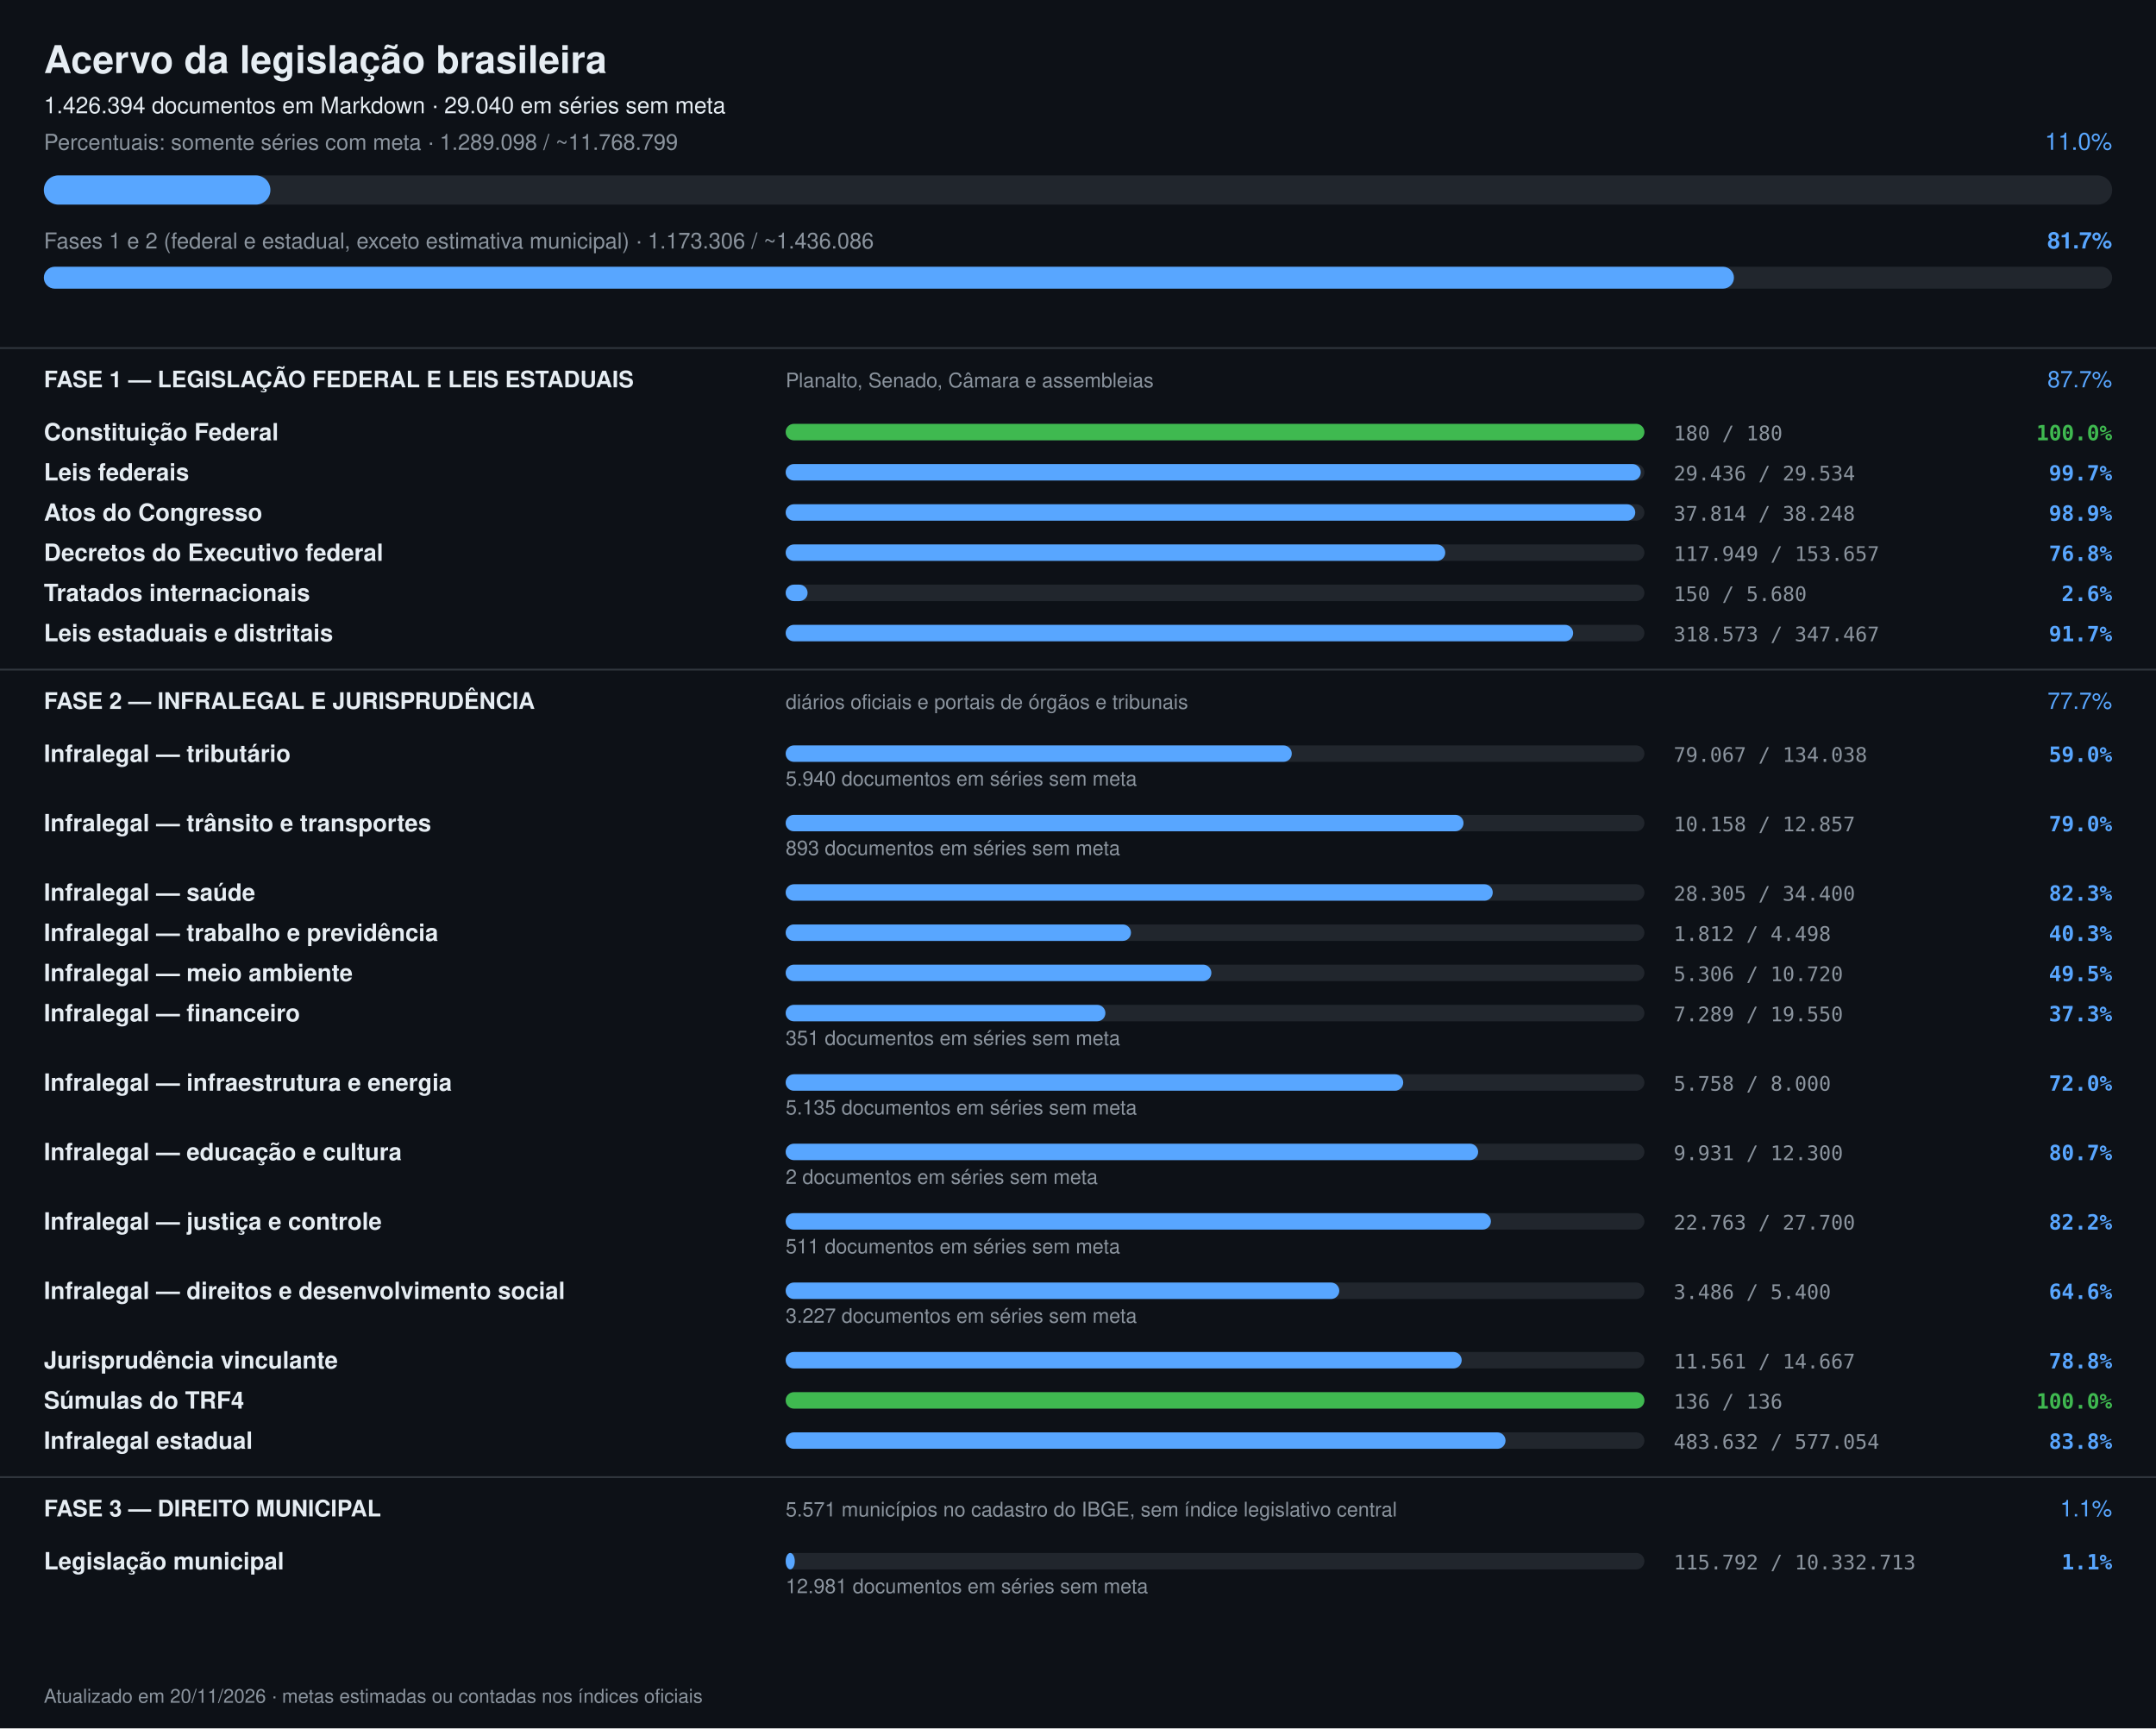
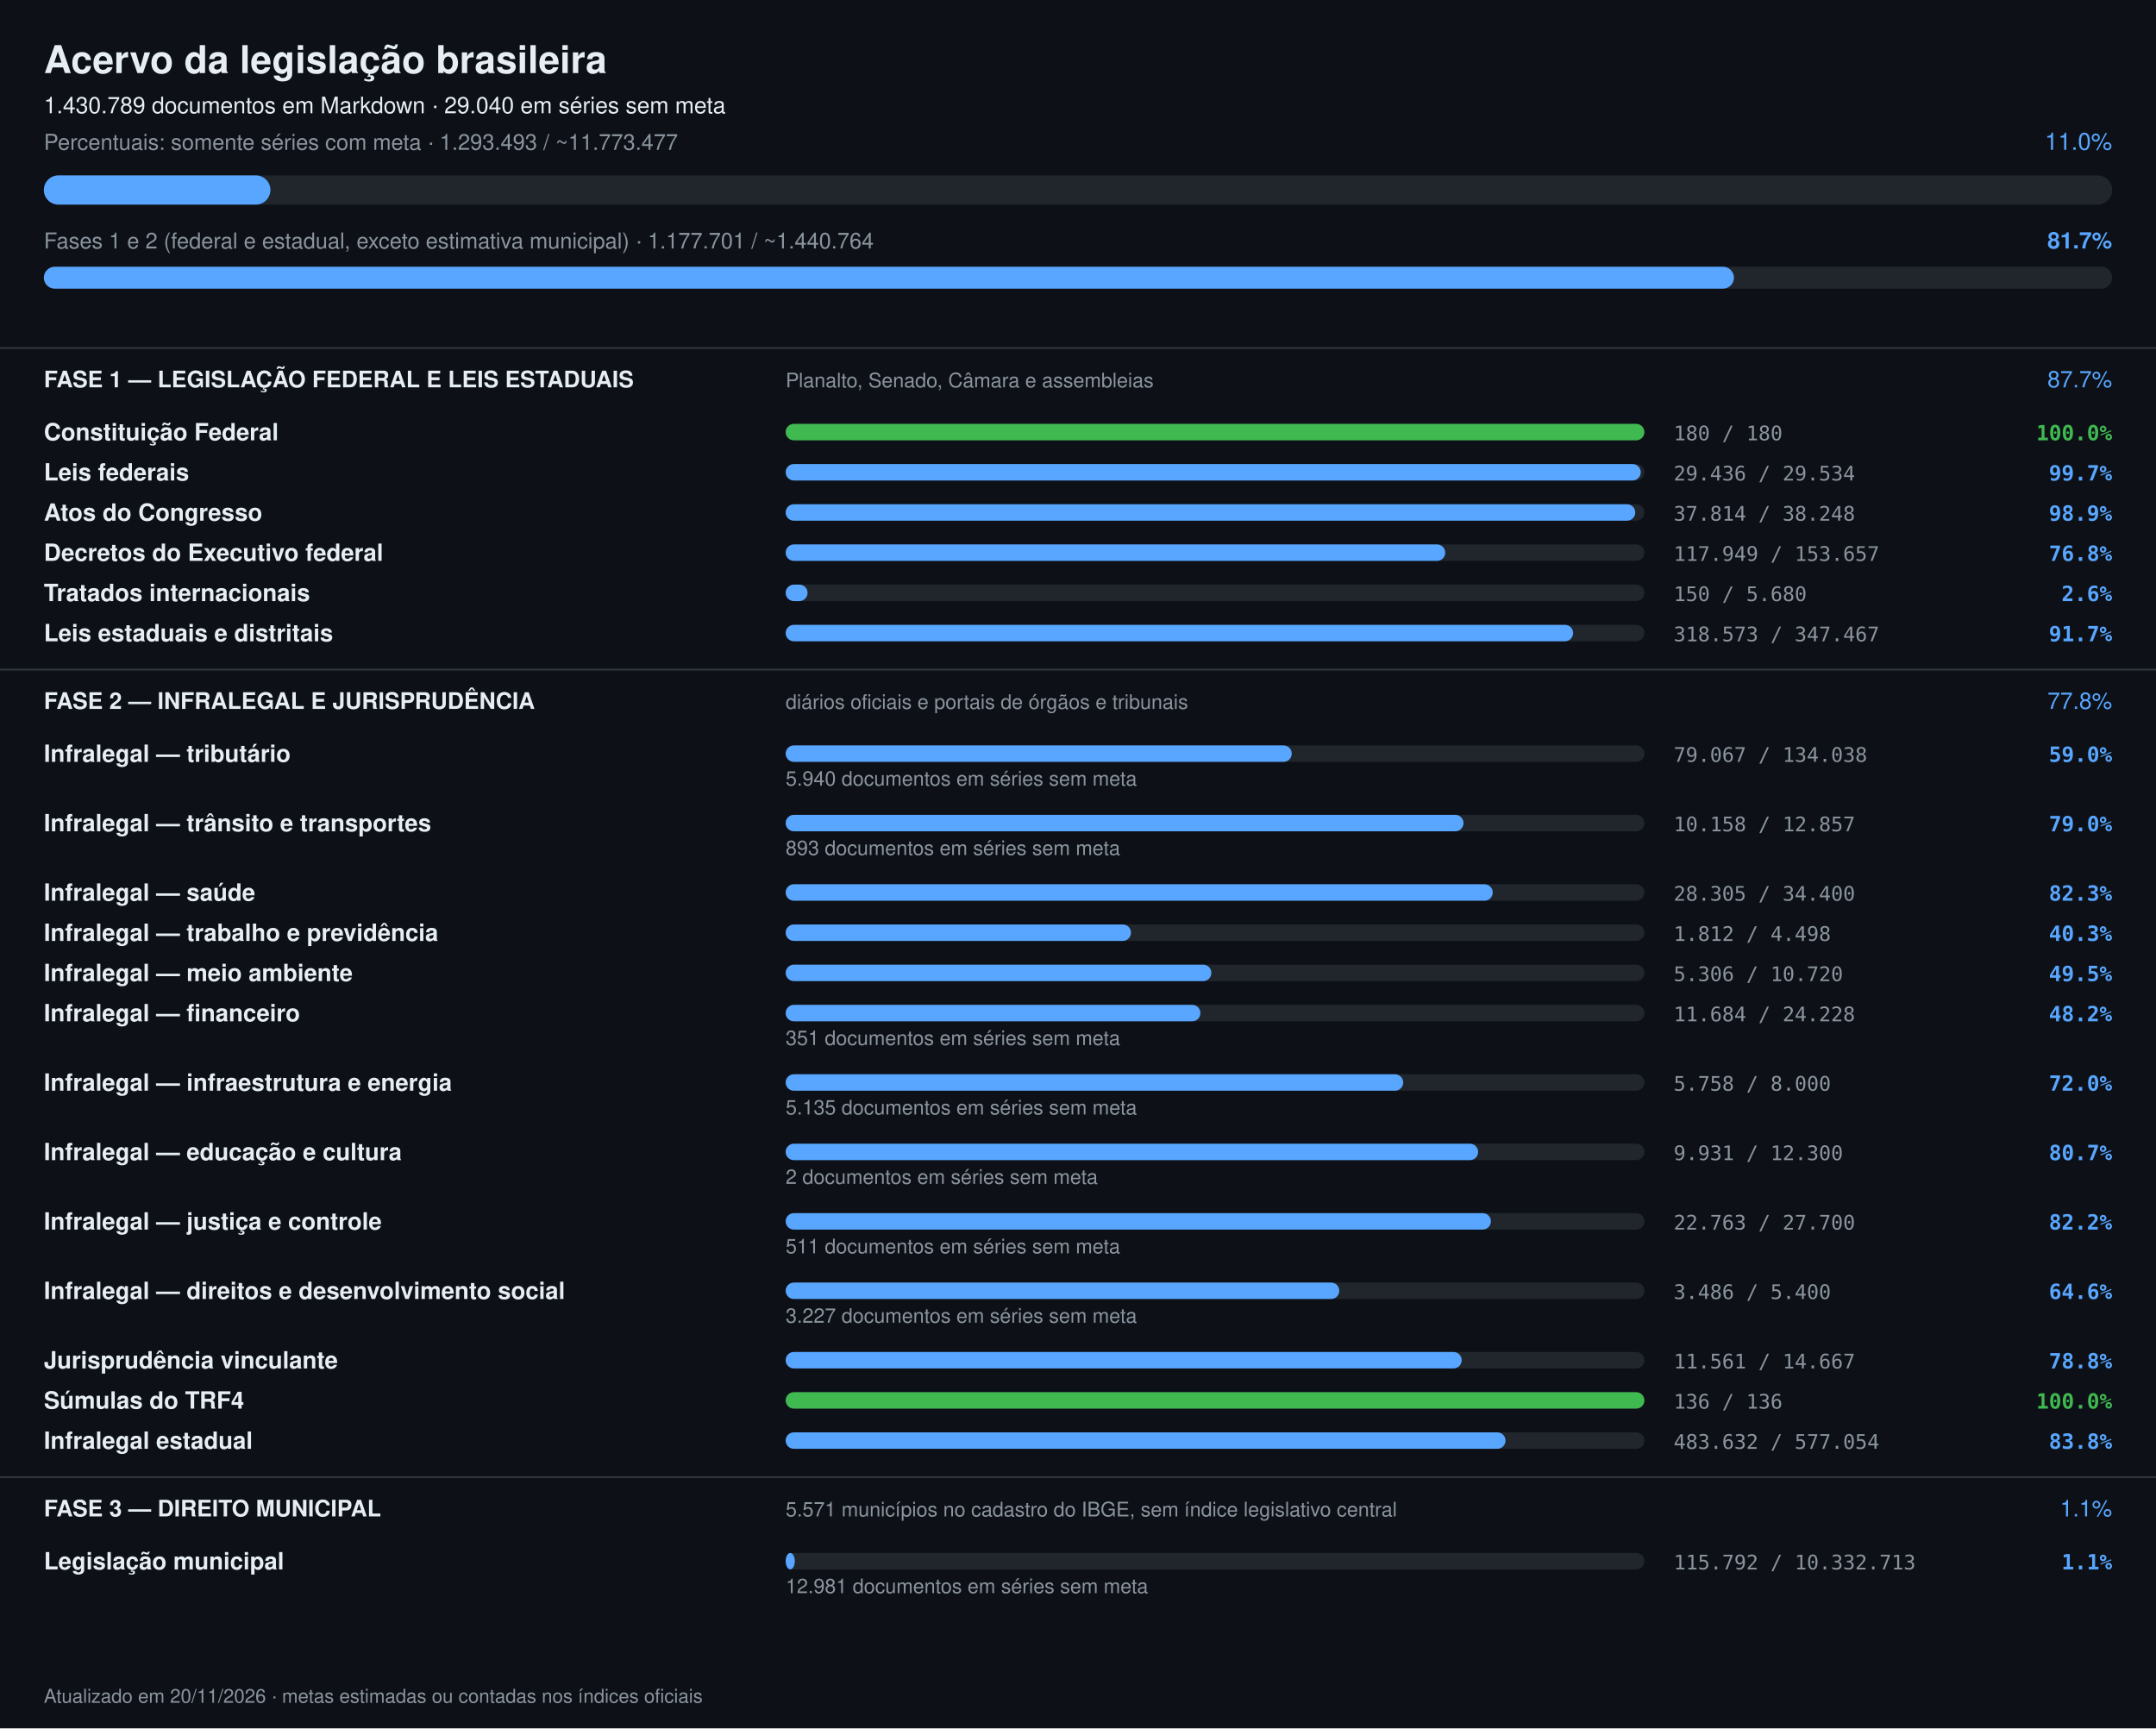
<svg xmlns="http://www.w3.org/2000/svg" width="1180" height="946" viewBox="0 0 1180 946" font-family="-apple-system,Segoe UI,Helvetica,Arial,sans-serif">
  <rect width="1180" height="946" fill="#0d1117" />
  <text x="24" y="40" font-size="21" font-weight="700" fill="#e6edf3">Acervo da legislação brasileira</text>
-   <text x="24" y="62" font-size="12.5" fill="#e6edf3">1.426.394 documentos em Markdown · 29.040 em séries sem meta</text>
-   <text x="24" y="82" font-size="12" fill="#8b949e">Percentuais: somente séries com meta · 1.289.098 / ~11.768.799</text>
+   <text x="24" y="62" font-size="12.5" fill="#e6edf3">1.430.789 documentos em Markdown · 29.040 em séries sem meta</text>
+   <text x="24" y="82" font-size="12" fill="#8b949e">Percentuais: somente séries com meta · 1.293.493 / ~11.773.477</text>
  <text x="1156" y="82" font-size="13" text-anchor="end" fill="#58a6ff">11.0%</text>
  <rect x="24" y="96" width="1132" height="16" rx="8" fill="#21262d" />
  <rect x="24" y="96" width="124" height="16" rx="8" fill="#58a6ff" />
-   <text x="24" y="136" font-size="12" fill="#8b949e">Fases 1 e 2 (federal e estadual, exceto estimativa municipal) · 1.173.306 / ~1.436.086</text>
+   <text x="24" y="136" font-size="12" fill="#8b949e">Fases 1 e 2 (federal e estadual, exceto estimativa municipal) · 1.177.701 / ~1.440.764</text>
  <text x="1156" y="136" font-size="12.5" font-weight="600" text-anchor="end" fill="#58a6ff">81.7%</text>
  <rect x="24" y="146" width="1132" height="12" rx="6" fill="#21262d" />
  <rect x="24" y="146" width="925" height="12" rx="6" fill="#58a6ff" />
  <rect x="0" y="190" width="1180" height="1" fill="#30363d" />
  <text x="24" y="212" font-size="12.5" font-weight="700" fill="#e6edf3">FASE 1 — LEGISLAÇÃO FEDERAL E LEIS ESTADUAIS</text>
  <text x="430" y="212" font-size="11" fill="#8b949e">Planalto, Senado, Câmara e assembleias</text>
  <text x="1156" y="212" font-size="12.5" text-anchor="end" fill="#58a6ff">87.7%</text>
  <text x="24" y="241" font-size="13" font-weight="600" fill="#e6edf3">Constituição Federal</text>
  <rect x="430" y="232" width="470" height="9" rx="4.5" fill="#21262d" />
  <rect x="430" y="232" width="470" height="9" rx="4.5" fill="#3fb950" />
  <text x="916" y="241" font-size="11" fill="#8b949e" font-family="ui-monospace,monospace">180 / 180</text>
  <text x="1156" y="241" font-size="11.5" text-anchor="end" font-weight="600" fill="#3fb950" font-family="ui-monospace,monospace">100.0%</text>
  <text x="24" y="263" font-size="13" font-weight="600" fill="#e6edf3">Leis federais</text>
  <rect x="430" y="254" width="470" height="9" rx="4.5" fill="#21262d" />
  <rect x="430" y="254" width="468" height="9" rx="4.5" fill="#58a6ff" />
  <text x="916" y="263" font-size="11" fill="#8b949e" font-family="ui-monospace,monospace">29.436 / 29.534</text>
  <text x="1156" y="263" font-size="11.5" text-anchor="end" font-weight="600" fill="#58a6ff" font-family="ui-monospace,monospace">99.7%</text>
  <text x="24" y="285" font-size="13" font-weight="600" fill="#e6edf3">Atos do Congresso</text>
  <rect x="430" y="276" width="470" height="9" rx="4.5" fill="#21262d" />
  <rect x="430" y="276" width="465" height="9" rx="4.5" fill="#58a6ff" />
  <text x="916" y="285" font-size="11" fill="#8b949e" font-family="ui-monospace,monospace">37.814 / 38.248</text>
  <text x="1156" y="285" font-size="11.5" text-anchor="end" font-weight="600" fill="#58a6ff" font-family="ui-monospace,monospace">98.9%</text>
  <text x="24" y="307" font-size="13" font-weight="600" fill="#e6edf3">Decretos do Executivo federal</text>
  <rect x="430" y="298" width="470" height="9" rx="4.5" fill="#21262d" />
  <rect x="430" y="298" width="361" height="9" rx="4.5" fill="#58a6ff" />
  <text x="916" y="307" font-size="11" fill="#8b949e" font-family="ui-monospace,monospace">117.949 / 153.657</text>
  <text x="1156" y="307" font-size="11.5" text-anchor="end" font-weight="600" fill="#58a6ff" font-family="ui-monospace,monospace">76.8%</text>
  <text x="24" y="329" font-size="13" font-weight="600" fill="#e6edf3">Tratados internacionais</text>
  <rect x="430" y="320" width="470" height="9" rx="4.5" fill="#21262d" />
  <rect x="430" y="320" width="12" height="9" rx="4.5" fill="#58a6ff" />
  <text x="916" y="329" font-size="11" fill="#8b949e" font-family="ui-monospace,monospace">150 / 5.680</text>
  <text x="1156" y="329" font-size="11.5" text-anchor="end" font-weight="600" fill="#58a6ff" font-family="ui-monospace,monospace">2.6%</text>
  <text x="24" y="351" font-size="13" font-weight="600" fill="#e6edf3">Leis estaduais e distritais</text>
  <rect x="430" y="342" width="470" height="9" rx="4.5" fill="#21262d" />
  <rect x="430" y="342" width="431" height="9" rx="4.5" fill="#58a6ff" />
  <text x="916" y="351" font-size="11" fill="#8b949e" font-family="ui-monospace,monospace">318.573 / 347.467</text>
  <text x="1156" y="351" font-size="11.5" text-anchor="end" font-weight="600" fill="#58a6ff" font-family="ui-monospace,monospace">91.7%</text>
  <rect x="0" y="366" width="1180" height="1" fill="#30363d" />
  <text x="24" y="388" font-size="12.5" font-weight="700" fill="#e6edf3">FASE 2 — INFRALEGAL E JURISPRUDÊNCIA</text>
  <text x="430" y="388" font-size="11" fill="#8b949e">diários oficiais e portais de órgãos e tribunais</text>
-   <text x="1156" y="388" font-size="12.5" text-anchor="end" fill="#58a6ff">77.7%</text>
+   <text x="1156" y="388" font-size="12.5" text-anchor="end" fill="#58a6ff">77.8%</text>
  <text x="24" y="417" font-size="13" font-weight="600" fill="#e6edf3">Infralegal — tributário</text>
  <rect x="430" y="408" width="470" height="9" rx="4.5" fill="#21262d" />
  <rect x="430" y="408" width="277" height="9" rx="4.5" fill="#58a6ff" />
  <text x="916" y="417" font-size="11" fill="#8b949e" font-family="ui-monospace,monospace">79.067 / 134.038</text>
  <text x="1156" y="417" font-size="11.5" text-anchor="end" font-weight="600" fill="#58a6ff" font-family="ui-monospace,monospace">59.0%</text>
  <text x="430" y="430" font-size="11" fill="#8b949e">5.940 documentos em séries sem meta</text>
  <text x="24" y="455" font-size="13" font-weight="600" fill="#e6edf3">Infralegal — trânsito e transportes</text>
  <rect x="430" y="446" width="470" height="9" rx="4.5" fill="#21262d" />
  <rect x="430" y="446" width="371" height="9" rx="4.5" fill="#58a6ff" />
  <text x="916" y="455" font-size="11" fill="#8b949e" font-family="ui-monospace,monospace">10.158 / 12.857</text>
  <text x="1156" y="455" font-size="11.5" text-anchor="end" font-weight="600" fill="#58a6ff" font-family="ui-monospace,monospace">79.0%</text>
  <text x="430" y="468" font-size="11" fill="#8b949e">893 documentos em séries sem meta</text>
  <text x="24" y="493" font-size="13" font-weight="600" fill="#e6edf3">Infralegal — saúde</text>
  <rect x="430" y="484" width="470" height="9" rx="4.5" fill="#21262d" />
  <rect x="430" y="484" width="387" height="9" rx="4.5" fill="#58a6ff" />
  <text x="916" y="493" font-size="11" fill="#8b949e" font-family="ui-monospace,monospace">28.305 / 34.400</text>
  <text x="1156" y="493" font-size="11.5" text-anchor="end" font-weight="600" fill="#58a6ff" font-family="ui-monospace,monospace">82.3%</text>
  <text x="24" y="515" font-size="13" font-weight="600" fill="#e6edf3">Infralegal — trabalho e previdência</text>
  <rect x="430" y="506" width="470" height="9" rx="4.5" fill="#21262d" />
  <rect x="430" y="506" width="189" height="9" rx="4.5" fill="#58a6ff" />
  <text x="916" y="515" font-size="11" fill="#8b949e" font-family="ui-monospace,monospace">1.812 / 4.498</text>
  <text x="1156" y="515" font-size="11.5" text-anchor="end" font-weight="600" fill="#58a6ff" font-family="ui-monospace,monospace">40.3%</text>
  <text x="24" y="537" font-size="13" font-weight="600" fill="#e6edf3">Infralegal — meio ambiente</text>
  <rect x="430" y="528" width="470" height="9" rx="4.5" fill="#21262d" />
  <rect x="430" y="528" width="233" height="9" rx="4.5" fill="#58a6ff" />
  <text x="916" y="537" font-size="11" fill="#8b949e" font-family="ui-monospace,monospace">5.306 / 10.720</text>
  <text x="1156" y="537" font-size="11.5" text-anchor="end" font-weight="600" fill="#58a6ff" font-family="ui-monospace,monospace">49.5%</text>
  <text x="24" y="559" font-size="13" font-weight="600" fill="#e6edf3">Infralegal — financeiro</text>
  <rect x="430" y="550" width="470" height="9" rx="4.5" fill="#21262d" />
-   <rect x="430" y="550" width="175" height="9" rx="4.5" fill="#58a6ff" />
-   <text x="916" y="559" font-size="11" fill="#8b949e" font-family="ui-monospace,monospace">7.289 / 19.550</text>
-   <text x="1156" y="559" font-size="11.5" text-anchor="end" font-weight="600" fill="#58a6ff" font-family="ui-monospace,monospace">37.3%</text>
+   <rect x="430" y="550" width="227" height="9" rx="4.5" fill="#58a6ff" />
+   <text x="916" y="559" font-size="11" fill="#8b949e" font-family="ui-monospace,monospace">11.684 / 24.228</text>
+   <text x="1156" y="559" font-size="11.5" text-anchor="end" font-weight="600" fill="#58a6ff" font-family="ui-monospace,monospace">48.2%</text>
  <text x="430" y="572" font-size="11" fill="#8b949e">351 documentos em séries sem meta</text>
  <text x="24" y="597" font-size="13" font-weight="600" fill="#e6edf3">Infralegal — infraestrutura e energia</text>
  <rect x="430" y="588" width="470" height="9" rx="4.5" fill="#21262d" />
  <rect x="430" y="588" width="338" height="9" rx="4.5" fill="#58a6ff" />
  <text x="916" y="597" font-size="11" fill="#8b949e" font-family="ui-monospace,monospace">5.758 / 8.000</text>
  <text x="1156" y="597" font-size="11.5" text-anchor="end" font-weight="600" fill="#58a6ff" font-family="ui-monospace,monospace">72.0%</text>
  <text x="430" y="610" font-size="11" fill="#8b949e">5.135 documentos em séries sem meta</text>
  <text x="24" y="635" font-size="13" font-weight="600" fill="#e6edf3">Infralegal — educação e cultura</text>
  <rect x="430" y="626" width="470" height="9" rx="4.5" fill="#21262d" />
  <rect x="430" y="626" width="379" height="9" rx="4.5" fill="#58a6ff" />
  <text x="916" y="635" font-size="11" fill="#8b949e" font-family="ui-monospace,monospace">9.931 / 12.300</text>
  <text x="1156" y="635" font-size="11.5" text-anchor="end" font-weight="600" fill="#58a6ff" font-family="ui-monospace,monospace">80.7%</text>
  <text x="430" y="648" font-size="11" fill="#8b949e">2 documentos em séries sem meta</text>
  <text x="24" y="673" font-size="13" font-weight="600" fill="#e6edf3">Infralegal — justiça e controle</text>
  <rect x="430" y="664" width="470" height="9" rx="4.5" fill="#21262d" />
  <rect x="430" y="664" width="386" height="9" rx="4.5" fill="#58a6ff" />
  <text x="916" y="673" font-size="11" fill="#8b949e" font-family="ui-monospace,monospace">22.763 / 27.700</text>
  <text x="1156" y="673" font-size="11.5" text-anchor="end" font-weight="600" fill="#58a6ff" font-family="ui-monospace,monospace">82.2%</text>
  <text x="430" y="686" font-size="11" fill="#8b949e">511 documentos em séries sem meta</text>
  <text x="24" y="711" font-size="13" font-weight="600" fill="#e6edf3">Infralegal — direitos e desenvolvimento social</text>
  <rect x="430" y="702" width="470" height="9" rx="4.5" fill="#21262d" />
  <rect x="430" y="702" width="303" height="9" rx="4.5" fill="#58a6ff" />
  <text x="916" y="711" font-size="11" fill="#8b949e" font-family="ui-monospace,monospace">3.486 / 5.400</text>
  <text x="1156" y="711" font-size="11.5" text-anchor="end" font-weight="600" fill="#58a6ff" font-family="ui-monospace,monospace">64.6%</text>
  <text x="430" y="724" font-size="11" fill="#8b949e">3.227 documentos em séries sem meta</text>
  <text x="24" y="749" font-size="13" font-weight="600" fill="#e6edf3">Jurisprudência vinculante</text>
  <rect x="430" y="740" width="470" height="9" rx="4.5" fill="#21262d" />
  <rect x="430" y="740" width="370" height="9" rx="4.5" fill="#58a6ff" />
  <text x="916" y="749" font-size="11" fill="#8b949e" font-family="ui-monospace,monospace">11.561 / 14.667</text>
  <text x="1156" y="749" font-size="11.5" text-anchor="end" font-weight="600" fill="#58a6ff" font-family="ui-monospace,monospace">78.8%</text>
  <text x="24" y="771" font-size="13" font-weight="600" fill="#e6edf3">Súmulas do TRF4</text>
  <rect x="430" y="762" width="470" height="9" rx="4.5" fill="#21262d" />
  <rect x="430" y="762" width="470" height="9" rx="4.5" fill="#3fb950" />
  <text x="916" y="771" font-size="11" fill="#8b949e" font-family="ui-monospace,monospace">136 / 136</text>
  <text x="1156" y="771" font-size="11.5" text-anchor="end" font-weight="600" fill="#3fb950" font-family="ui-monospace,monospace">100.0%</text>
  <text x="24" y="793" font-size="13" font-weight="600" fill="#e6edf3">Infralegal estadual</text>
  <rect x="430" y="784" width="470" height="9" rx="4.5" fill="#21262d" />
  <rect x="430" y="784" width="394" height="9" rx="4.5" fill="#58a6ff" />
  <text x="916" y="793" font-size="11" fill="#8b949e" font-family="ui-monospace,monospace">483.632 / 577.054</text>
  <text x="1156" y="793" font-size="11.5" text-anchor="end" font-weight="600" fill="#58a6ff" font-family="ui-monospace,monospace">83.8%</text>
  <rect x="0" y="808" width="1180" height="1" fill="#30363d" />
  <text x="24" y="830" font-size="12.5" font-weight="700" fill="#e6edf3">FASE 3 — DIREITO MUNICIPAL</text>
  <text x="430" y="830" font-size="11" fill="#8b949e">5.571 municípios no cadastro do IBGE, sem índice legislativo central</text>
  <text x="1156" y="830" font-size="12.5" text-anchor="end" fill="#58a6ff">1.1%</text>
  <text x="24" y="859" font-size="13" font-weight="600" fill="#e6edf3">Legislação municipal</text>
  <rect x="430" y="850" width="470" height="9" rx="4.5" fill="#21262d" />
  <rect x="430" y="850" width="5" height="9" rx="4.5" fill="#58a6ff" />
  <text x="916" y="859" font-size="11" fill="#8b949e" font-family="ui-monospace,monospace">115.792 / 10.332.713</text>
  <text x="1156" y="859" font-size="11.5" text-anchor="end" font-weight="600" fill="#58a6ff" font-family="ui-monospace,monospace">1.1%</text>
  <text x="430" y="872" font-size="11" fill="#8b949e">12.981 documentos em séries sem meta</text>
  <text x="24" y="932" font-size="10.5" fill="#8b949e">Atualizado em 20/11/2026 · metas estimadas ou contadas nos índices oficiais</text>
</svg>
